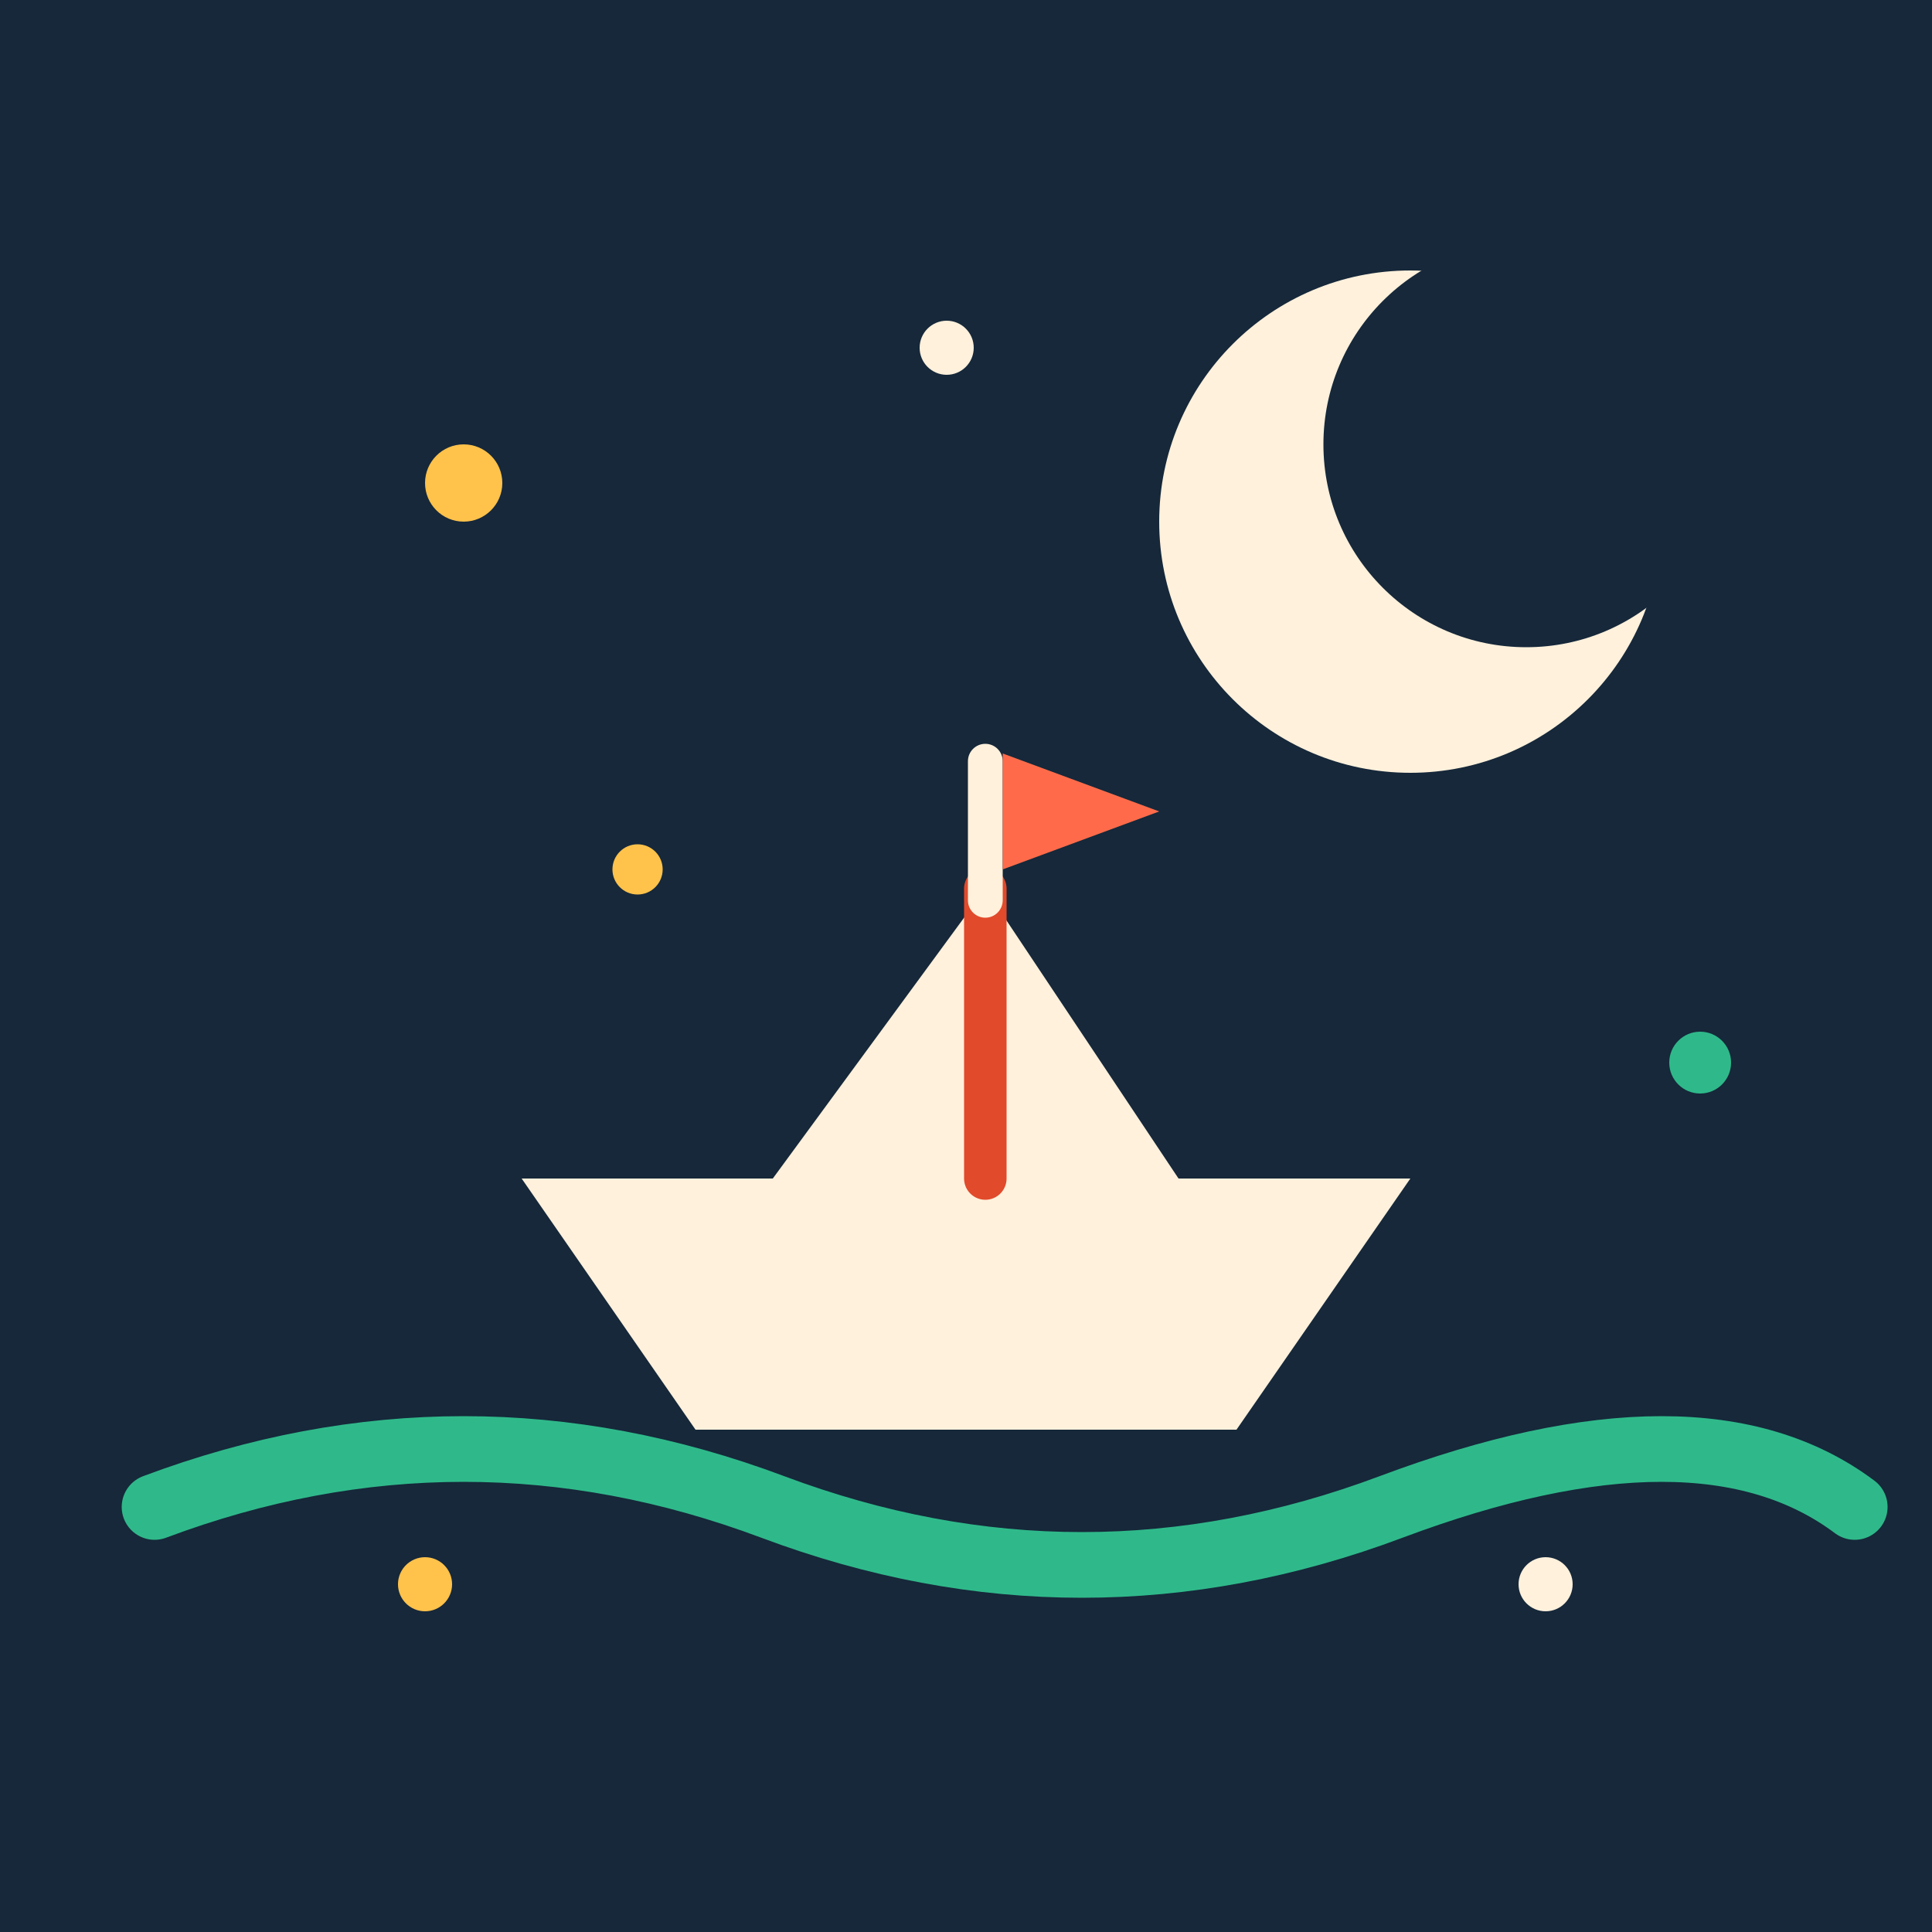
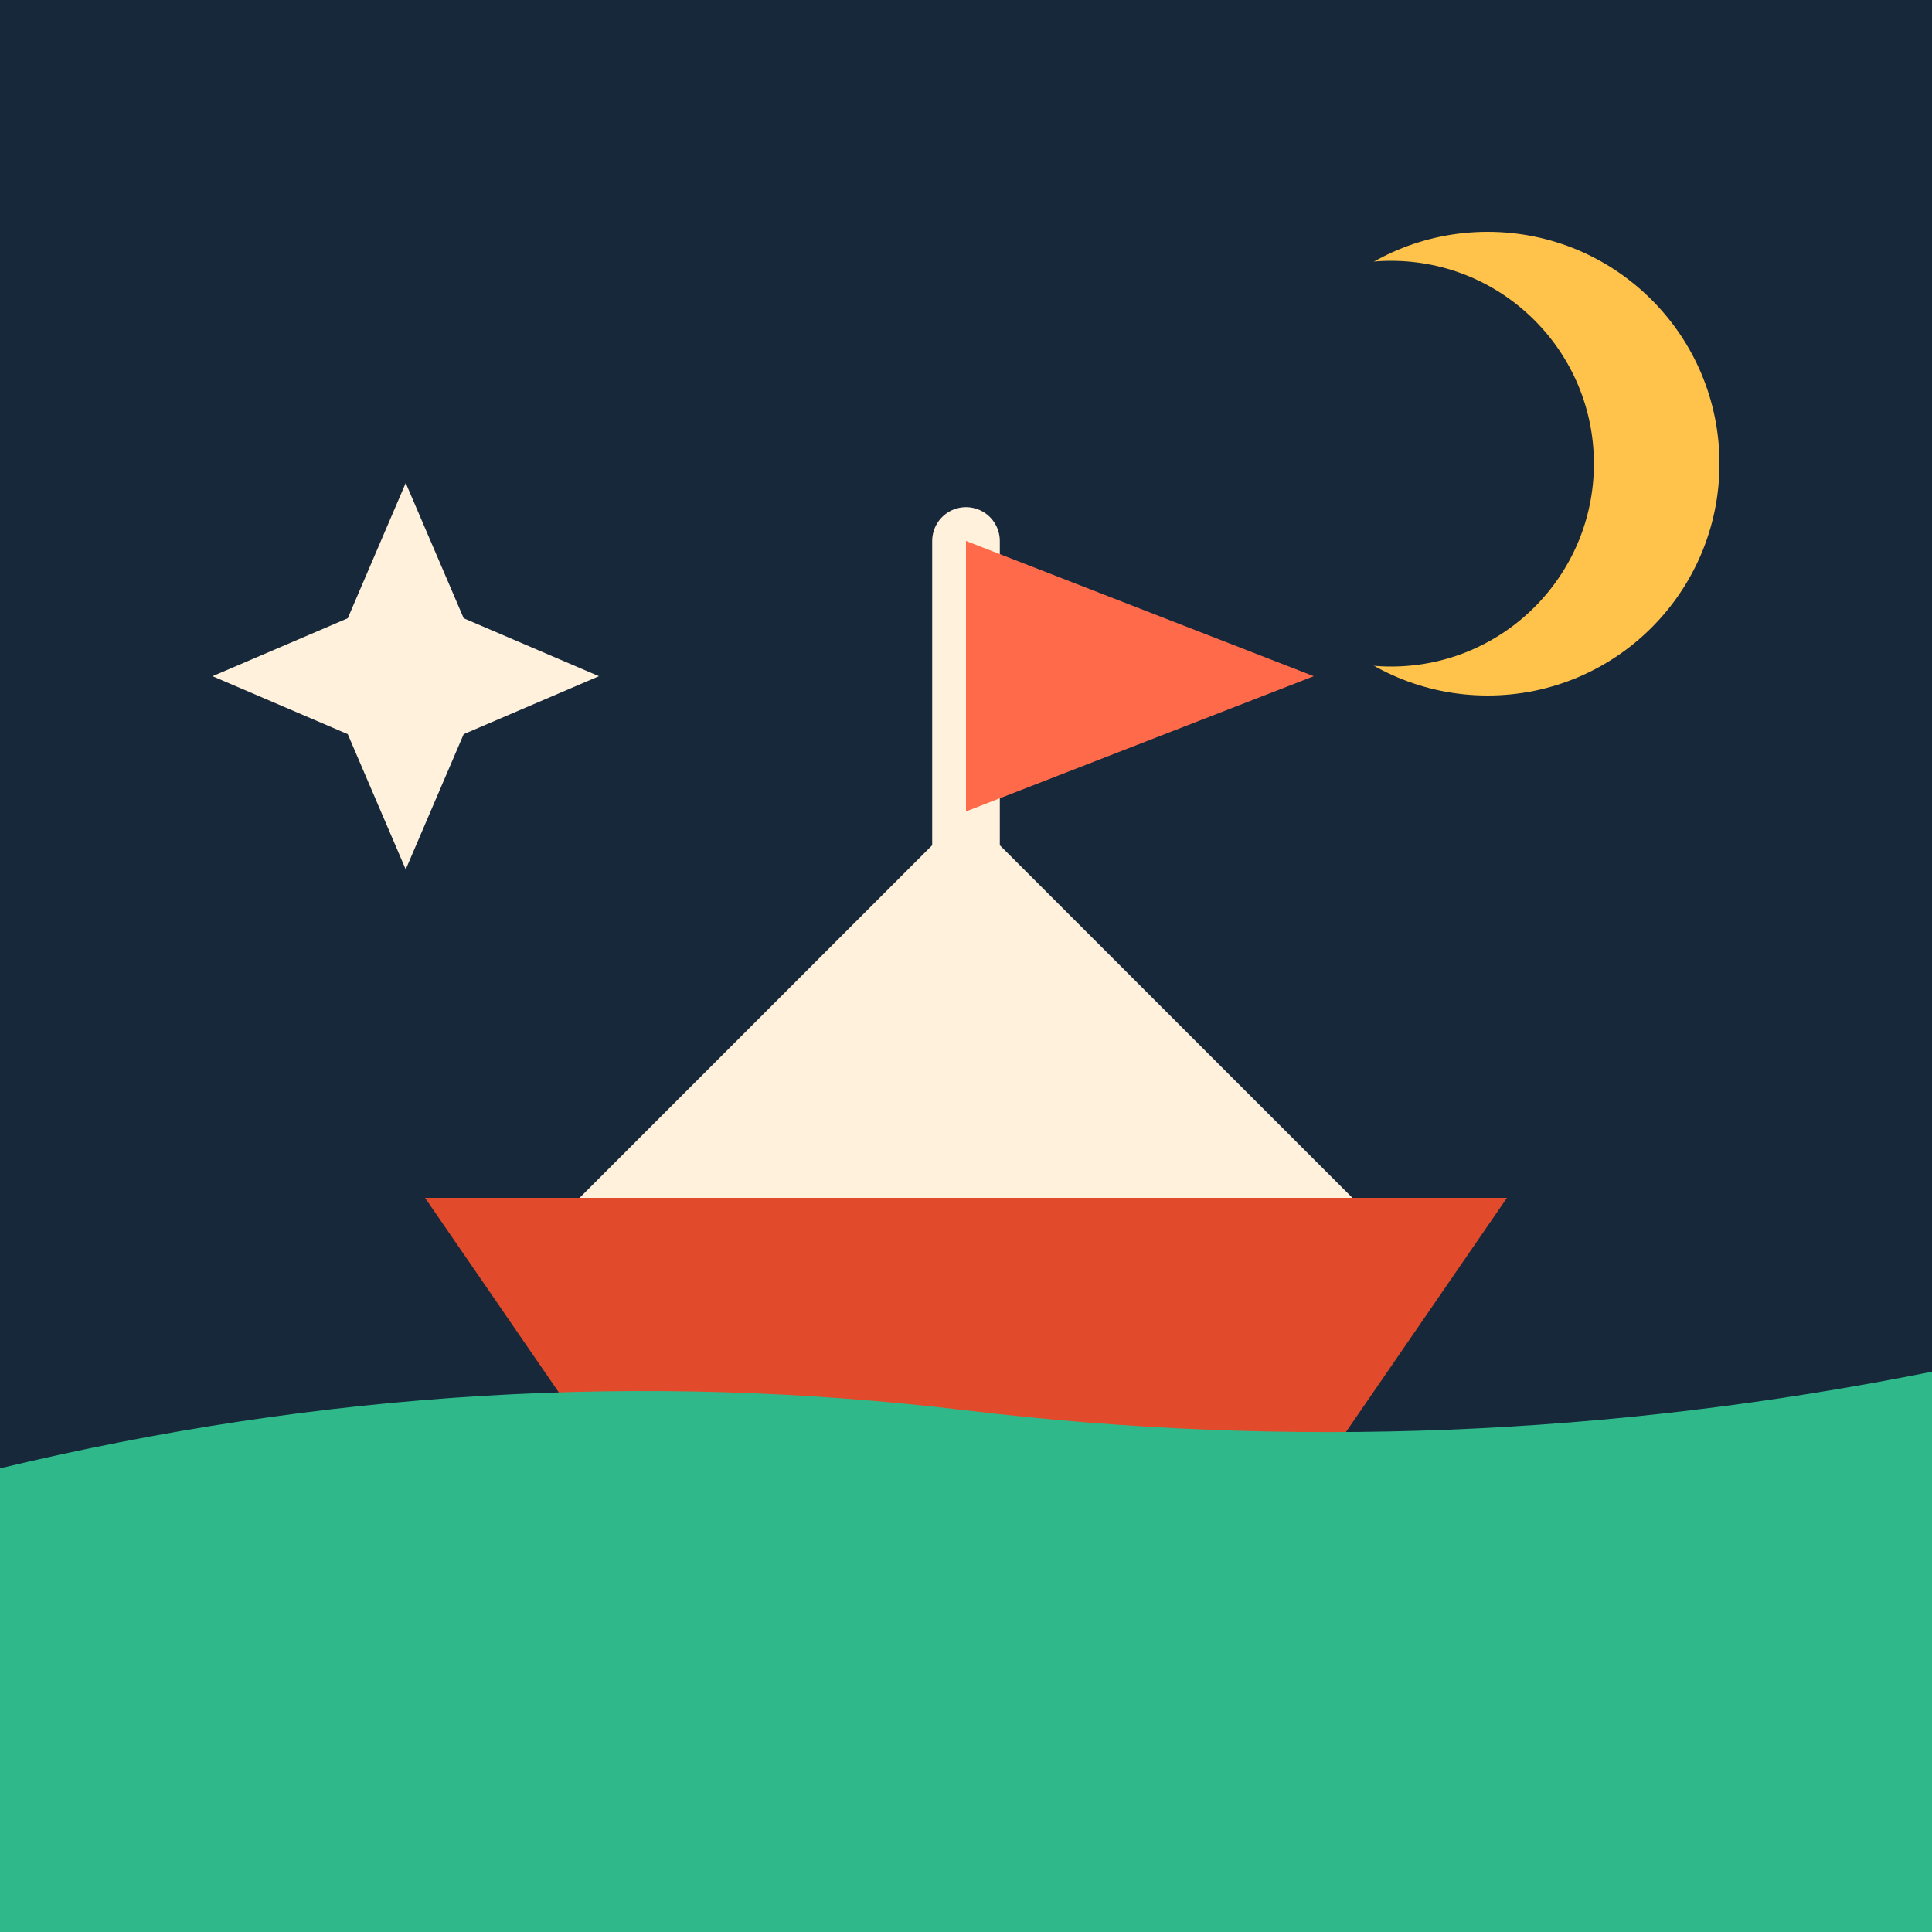
<svg xmlns="http://www.w3.org/2000/svg" width="1024" height="1024" viewBox="0 0 100 100" role="img" aria-label="Bedtime Quests">
  <rect width="100" height="100" fill="#16283A" />
-   <circle cx="73" cy="27" r="13" fill="#FFF1DC" />
-   <circle cx="79" cy="23" r="10.5" fill="#16283A" />
-   <circle cx="24" cy="25" r="2" fill="#FFC24B" />
-   <circle cx="49" cy="18" r="1.4" fill="#FFF1DC" />
-   <circle cx="33" cy="45" r="1.3" fill="#FFC24B" />
-   <circle cx="88" cy="55" r="1.6" fill="#2FB98A" />
-   <path d="M27 61 L73 61 L64 74 L36 74 Z" fill="#FFF1DC" />
-   <path d="M8 78 Q24 72 40 78 T72 78 T96 78" fill="none" stroke="#2FB98A" stroke-width="3.4" stroke-linecap="round" />
-   <circle cx="22" cy="82" r="1.4" fill="#FFC24B" />
-   <circle cx="80" cy="82" r="1.4" fill="#FFF1DC" />
-   <path d="M40 61 L51 46 L61 61 Z" fill="#FFF1DC" />
-   <path d="M51 46 L51 61" stroke="#E14A2B" stroke-width="2.2" fill="none" stroke-linecap="round" />
-   <rect x="50.1" y="38.5" width="1.8" height="9" rx="0.9" fill="#FFF1DC" />
-   <path d="M51.9 39 L60 42 L51.9 45 Z" fill="#FF6B4A" />
+   <mask id="mF">
+     <rect width="100" height="100" fill="#FFFFFF" />
+     <circle cx="72" cy="24" r="10.5" fill="#000000" />
+   </mask>
+   <circle cx="77" cy="24" r="12" fill="#FFC24B" mask="url(#mF)" />
+   <path d="M21 25 L24 32 L31 35 L24 38 L21 45 L18 38 L11 35 L18 32 Z" fill="#FFF1DC" />
+   <path d="M50 28 L50 62" stroke="#FFF1DC" stroke-width="3.5" stroke-linecap="round" />
+   <path d="M50 28 L68 35 L50 42 Z" fill="#FF6B4A" />
+   <path d="M50 42 L50 62 L30 62 Z" fill="#FFF1DC" />
+   <path d="M50 42 L70 62 L50 62 Z" fill="#FFF1DC" />
+   <path d="M22 62 L78 62 L67 78 L33 78 Z" fill="#E14A2B" />
+   <path d="M0 76 Q25 70 50 73 Q75 76 100 71 L100 100 L0 100 Z" fill="#2FB98A" />
</svg>
